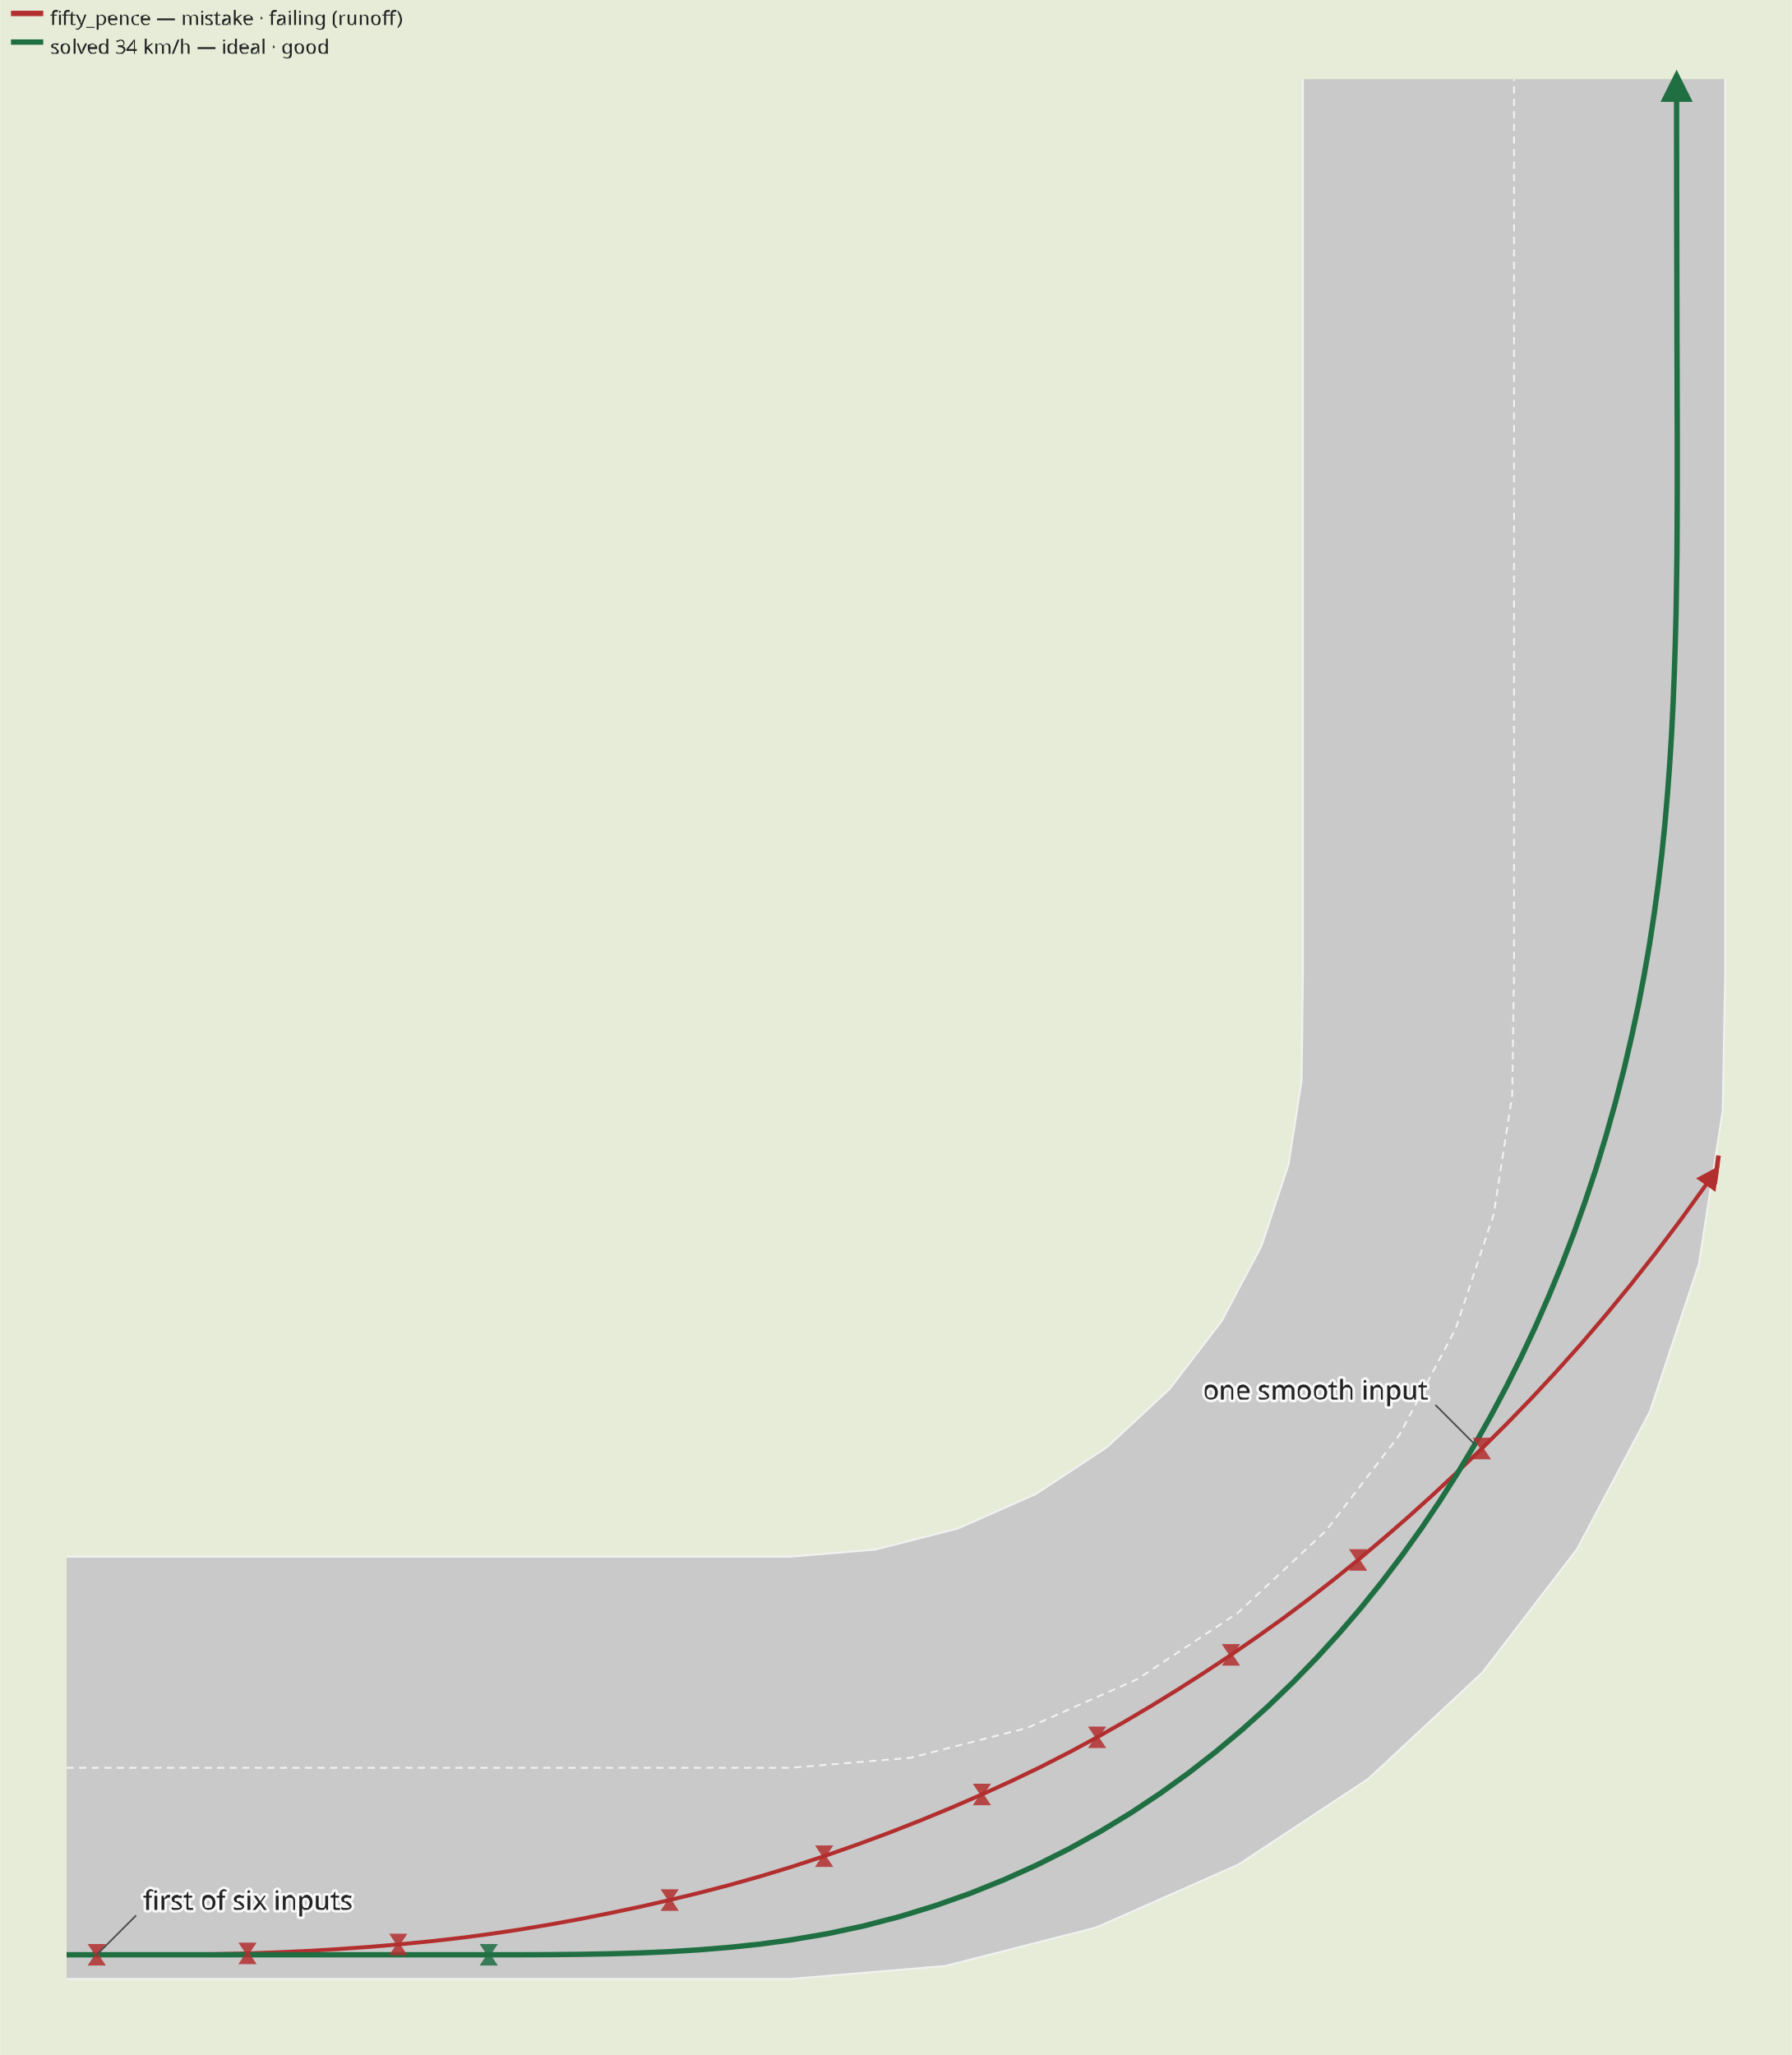
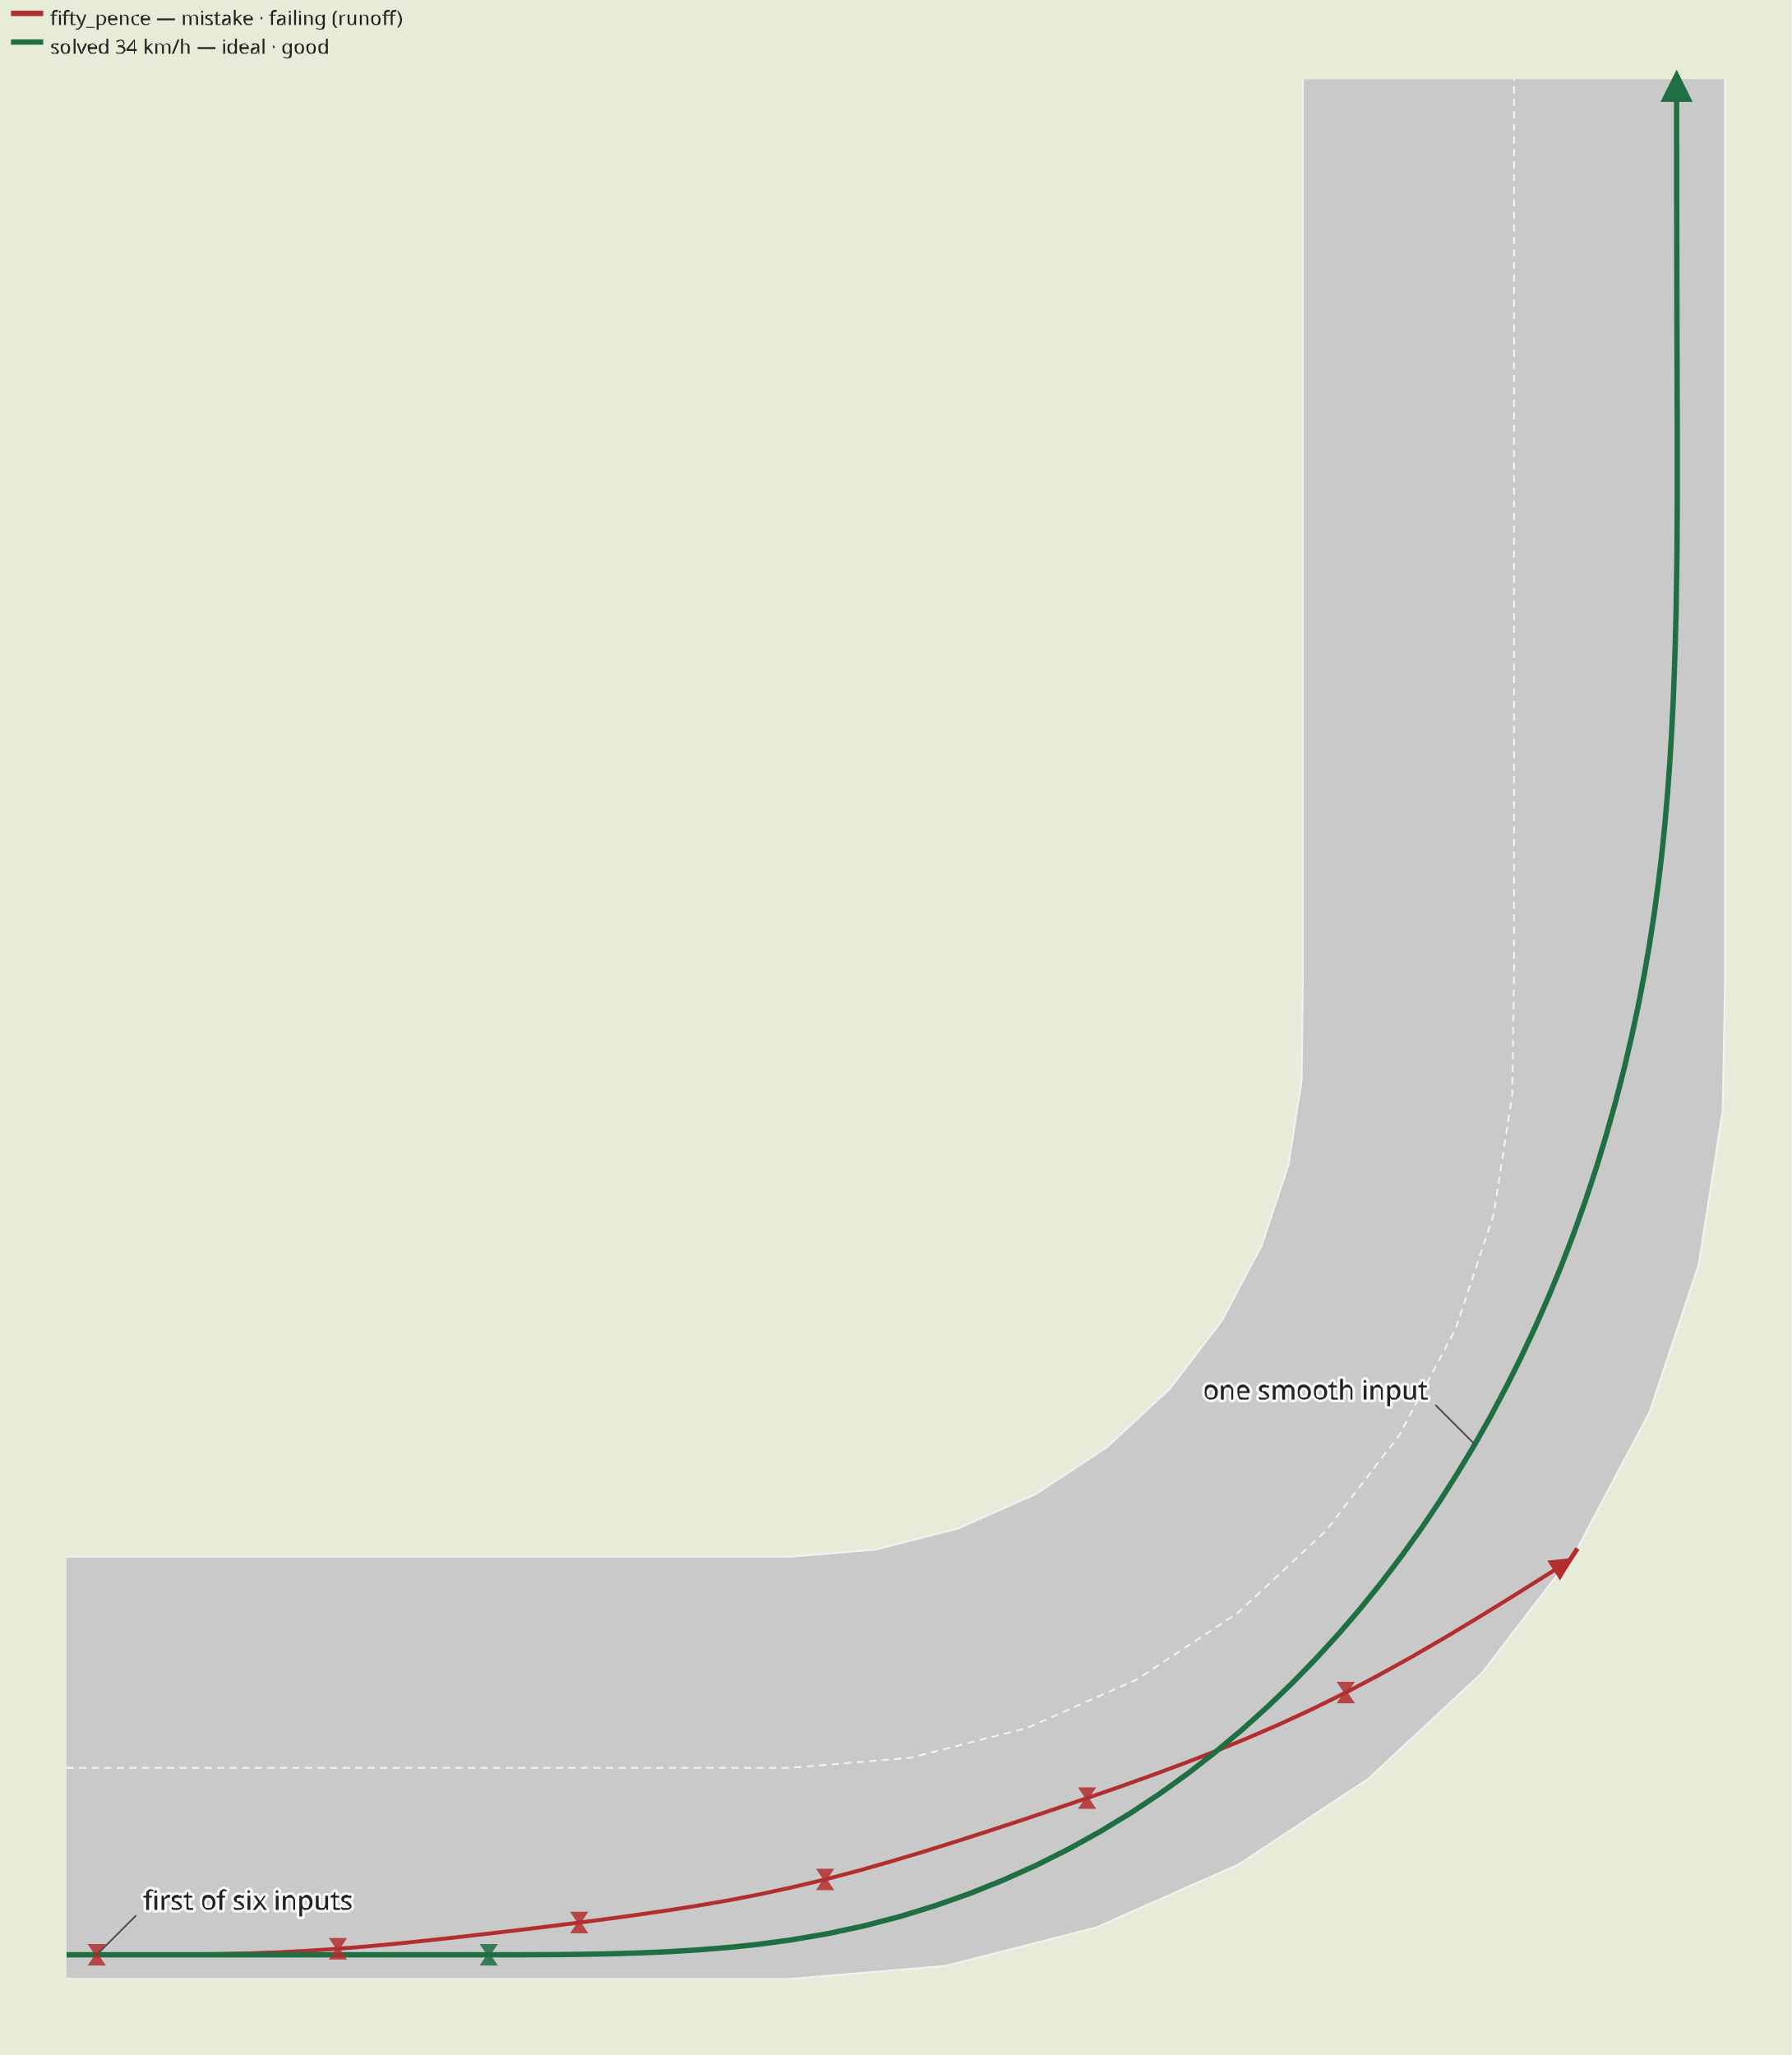
<svg xmlns="http://www.w3.org/2000/svg" width="1000" height="1147" viewBox="-1.1 -29.313 29.7 34.075" data-mode="true">
  <defs>
    <marker id="arrow-good" viewBox="0 0 10 10" refX="8" refY="5" markerWidth="6" markerHeight="6" orient="auto-start-reverse">
      <path d="M0,0 L10,5 L0,10 z" fill="#1f6f43" />
    </marker>
    <marker id="arrow-caution" viewBox="0 0 10 10" refX="8" refY="5" markerWidth="6" markerHeight="6" orient="auto-start-reverse">
      <path d="M0,0 L10,5 L0,10 z" fill="#b07d1e" />
    </marker>
    <marker id="arrow-failing" viewBox="0 0 10 10" refX="8" refY="5" markerWidth="6" markerHeight="6" orient="auto-start-reverse">
      <path d="M0,0 L10,5 L0,10 z" fill="#b32e2e" />
    </marker>
  </defs>
  <rect x="-1.1" y="-29.313" width="29.7" height="34.075" fill="#e7ecd8" data-stage="1-background" />
  <polygon points="0,3.5 2,3.5 4,3.5 6,3.5 8,3.5 10,3.5 12,3.5 14.571,3.285 17.072,2.647 19.431,1.603 21.585,0.181 23.473,-1.578 25.043,-3.625 26.251,-5.905 27.065,-8.354 27.461,-10.904 27.5,-13.15 27.5,-15.15 27.5,-17.15 27.5,-19.15 27.5,-21.15 27.5,-23.15 27.5,-25.15 27.5,-27.15 27.5,-28 20.5,-28 20.5,-27.15 20.5,-25.15 20.5,-23.15 20.5,-21.15 20.5,-19.15 20.5,-17.15 20.5,-15.15 20.5,-13.15 20.479,-11.399 20.261,-10 19.815,-8.658 19.153,-7.407 18.292,-6.284 17.256,-5.32 16.075,-4.541 14.781,-3.968 13.41,-3.618 12,-3.5 10,-3.5 8,-3.5 6,-3.5 4,-3.5 2,-3.5 0,-3.5" fill="#c9c9c9" stroke="none" data-stage="2-road-surface" />
  <g data-stage="3-lane-markings">
    <polyline points="0,3.5 2,3.5 4,3.5 6,3.5 8,3.5 10,3.5 12,3.5 14.571,3.285 17.072,2.647 19.431,1.603 21.585,0.181 23.473,-1.578 25.043,-3.625 26.251,-5.905 27.065,-8.354 27.461,-10.904 27.5,-13.15 27.5,-15.15 27.5,-17.15 27.5,-19.15 27.5,-21.15 27.5,-23.15 27.5,-25.15 27.5,-27.15 27.5,-28" fill="none" stroke="#f2f2f2" stroke-width="0.03" />
    <polyline points="0,-3.5 2,-3.5 4,-3.5 6,-3.5 8,-3.5 10,-3.5 12,-3.5 13.41,-3.618 14.781,-3.968 16.075,-4.541 17.256,-5.32 18.292,-6.284 19.153,-7.407 19.815,-8.658 20.261,-10 20.479,-11.399 20.5,-13.15 20.5,-15.15 20.5,-17.15 20.5,-19.15 20.5,-21.15 20.5,-23.15 20.5,-25.15 20.5,-27.15 20.5,-28" fill="none" stroke="#f2f2f2" stroke-width="0.03" />
    <polyline points="0,0 2,0 4,0 6,0 8,0 10,0 12,0 13.991,-0.166 15.926,-0.661 17.753,-1.469 19.42,-2.569 20.882,-3.931 22.098,-5.516 23.033,-7.281 23.663,-9.177 23.97,-11.151 24,-13.15 24,-15.15 24,-17.15 24,-19.15 24,-21.15 24,-23.15 24,-25.15 24,-27.15 24,-28" fill="none" stroke="#f2f2f2" stroke-width="0.03" stroke-dasharray="0.119 0.089" />
  </g>
  <g data-stage="5-occluders" />
  <g data-stage="7-sight-rays" />
  <g data-stage="8-lines">
-     <polyline points="0,3.1 0.5,3.1 1,3.1 1.5,3.099 2,3.095 2.5,3.088 3,3.077 3.5,3.059 4,3.036 4.5,3.006 5,2.971 5.5,2.929 6,2.88 6.5,2.824 7,2.758 7.5,2.684 8,2.601 8.5,2.51 9,2.411 9.5,2.306 10,2.192 10.5,2.071 11,1.941 11.5,1.8 12.001,1.648 12.561,1.465 13.109,1.273 13.643,1.075 14.165,0.87 14.676,0.659 15.177,0.442 15.668,0.218 16.15,-0.014 16.623,-0.256 17.087,-0.506 17.543,-0.765 17.992,-1.031 18.436,-1.304 18.874,-1.585 19.307,-1.872 19.736,-2.168 20.162,-2.472 20.583,-2.787 21,-3.112 21.415,-3.447 21.826,-3.794 22.237,-4.151 22.647,-4.52 23.056,-4.901 23.467,-5.295 23.878,-5.703 24.289,-6.127 24.7,-6.569 25.111,-7.028 25.521,-7.507 25.932,-8.007 26.343,-8.529 26.755,-9.074 27.167,-9.644 27.359,-9.918" fill="none" stroke="#b32e2e" stroke-width="0.065" marker-end="url(#arrow-failing)" data-line-id="bad" data-role="mistake" data-quality="failing" data-outcome="runoff" />
-     <line x1="27.328" y1="-9.682" x2="27.391" y2="-10.153" stroke="#b32e2e" stroke-width="0.077" stroke-linecap="butt" data-terminal-reason="off_road" data-line-id="bad" />
+     <polyline points="0,3.1 0.5,3.1 1,3.1 1.5,3.099 2,3.095 2.5,3.088 3,3.077 3.5,3.059 4,3.033 4.5,3 5,2.96 5.5,2.913 6,2.861 6.5,2.806 7,2.749 7.5,2.69 8,2.629 8.5,2.566 9,2.501 9.5,2.432 10,2.359 10.5,2.28 11,2.193 11.5,2.096 12.001,1.988 12.577,1.851 13.144,1.702 13.702,1.543 14.251,1.378 14.792,1.208 15.328,1.035 15.861,0.86 16.391,0.682 16.921,0.502 17.452,0.318 17.984,0.128 18.518,-0.07 19.054,-0.277 19.591,-0.497 20.131,-0.731 20.67,-0.981 21.21,-1.248 21.751,-1.533 22.294,-1.834 22.841,-2.151 23.395,-2.484 23.958,-2.831 24.535,-3.193 24.921,-3.439" fill="none" stroke="#b32e2e" stroke-width="0.065" marker-end="url(#arrow-failing)" data-line-id="bad" data-role="mistake" data-quality="failing" data-outcome="runoff" />
+     <line x1="24.79" y1="-3.241" x2="25.053" y2="-3.637" stroke="#b32e2e" stroke-width="0.077" stroke-linecap="butt" data-terminal-reason="off_road" data-line-id="bad" />
    <polyline points="0,3.1 0.5,3.1 1,3.1 1.5,3.1 2,3.1 2.5,3.1 3,3.1 3.5,3.1 4,3.1 4.5,3.1 5,3.1 5.5,3.1 6,3.1 6.5,3.1 7,3.1 7.5,3.1 8,3.098 8.5,3.093 9,3.084 9.5,3.07 10,3.048 10.5,3.017 11,2.976 11.5,2.923 12.002,2.855 12.615,2.751 13.221,2.621 13.818,2.466 14.403,2.286 14.977,2.084 15.539,1.858 16.087,1.612 16.62,1.344 17.139,1.056 17.643,0.75 18.131,0.426 18.603,0.086 19.058,-0.269 19.498,-0.638 19.922,-1.02 20.33,-1.413 20.723,-1.817 21.101,-2.231 21.464,-2.654 21.812,-3.086 22.146,-3.526 22.467,-3.974 22.774,-4.43 23.068,-4.893 23.35,-5.363 23.619,-5.84 23.876,-6.325 24.121,-6.816 24.355,-7.315 24.577,-7.821 24.789,-8.335 24.989,-8.856 25.178,-9.386 25.357,-9.925 25.524,-10.473 25.681,-11.03 25.827,-11.597 25.956,-12.15 26.063,-12.65 26.159,-13.15 26.246,-13.65 26.323,-14.15 26.391,-14.65 26.451,-15.15 26.502,-15.65 26.545,-16.15 26.582,-16.65 26.613,-17.15 26.638,-17.65 26.658,-18.15 26.674,-18.65 26.687,-19.15 26.695,-19.65 26.702,-20.15 26.705,-20.65 26.707,-21.15 26.707,-21.65 26.707,-22.15 26.705,-22.65 26.704,-23.15 26.702,-23.65 26.701,-24.15 26.7,-24.65 26.699,-25.15 26.698,-25.65 26.697,-26.15 26.697,-26.65 26.696,-27.15 26.696,-27.65 26.696,-28.051" fill="none" stroke="#1f6f43" stroke-width="0.089" marker-end="url(#arrow-good)" data-line-id="good" data-role="ideal" data-quality="good" data-outcome="contained" />
  </g>
  <g data-stage="9-markers">
    <polygon points="6.849,2.922 7.151,2.922 7.032,3.1 7.151,3.278 6.849,3.278 6.968,3.1" fill="#1f6f43" fill-opacity="0.85" data-marker-class="turn_point" data-line-id="good" />
    <polygon points="0.349,2.922 0.651,2.922 0.532,3.1 0.651,3.278 0.349,3.278 0.468,3.1" fill="#b32e2e" fill-opacity="0.85" data-marker-class="turn_point" data-line-id="bad" />
-     <polygon points="2.849,2.899 3.151,2.899 3.032,3.077 3.151,3.255 2.849,3.255 2.968,3.077" fill="#b32e2e" fill-opacity="0.85" data-marker-class="turn_point" data-line-id="bad" />
-     <polygon points="5.349,2.751 5.651,2.751 5.532,2.929 5.651,3.107 5.349,3.107 5.468,2.929" fill="#b32e2e" fill-opacity="0.85" data-marker-class="turn_point" data-line-id="bad" />
-     <polygon points="9.849,2.014 10.151,2.014 10.032,2.192 10.151,2.371 9.849,2.371 9.968,2.192" fill="#b32e2e" fill-opacity="0.85" data-marker-class="turn_point" data-line-id="bad" />
-     <polygon points="12.41,1.287 12.713,1.287 12.593,1.465 12.713,1.643 12.41,1.643 12.529,1.465" fill="#b32e2e" fill-opacity="0.85" data-marker-class="turn_point" data-line-id="bad" />
-     <polygon points="15.026,0.264 15.328,0.264 15.209,0.442 15.328,0.62 15.026,0.62 15.145,0.442" fill="#b32e2e" fill-opacity="0.85" data-marker-class="turn_point" data-line-id="bad" />
-     <polygon points="16.936,-0.684 17.239,-0.684 17.119,-0.506 17.239,-0.328 16.936,-0.328 17.055,-0.506" fill="#b32e2e" fill-opacity="0.85" data-marker-class="turn_point" data-line-id="bad" />
-     <polygon points="19.155,-2.051 19.458,-2.051 19.339,-1.872 19.458,-1.694 19.155,-1.694 19.275,-1.872" fill="#b32e2e" fill-opacity="0.85" data-marker-class="turn_point" data-line-id="bad" />
-     <polygon points="21.263,-3.625 21.566,-3.625 21.447,-3.447 21.566,-3.269 21.263,-3.269 21.383,-3.447" fill="#b32e2e" fill-opacity="0.85" data-marker-class="turn_point" data-line-id="bad" />
-     <polygon points="23.316,-5.473 23.619,-5.473 23.499,-5.295 23.619,-5.116 23.316,-5.116 23.435,-5.295" fill="#b32e2e" fill-opacity="0.85" data-marker-class="turn_point" data-line-id="bad" />
+     <polygon points="4.349,2.822 4.651,2.822 4.532,3 4.651,3.178 4.349,3.178 4.468,3" fill="#b32e2e" fill-opacity="0.85" data-marker-class="turn_point" data-line-id="bad" />
+     <polygon points="8.349,2.387 8.651,2.387 8.532,2.566 8.651,2.744 8.349,2.744 8.468,2.566" fill="#b32e2e" fill-opacity="0.85" data-marker-class="turn_point" data-line-id="bad" />
+     <polygon points="12.426,1.673 12.729,1.673 12.61,1.851 12.729,2.029 12.426,2.029 12.545,1.851" fill="#b32e2e" fill-opacity="0.85" data-marker-class="turn_point" data-line-id="bad" />
+     <polygon points="16.77,0.324 17.073,0.324 16.953,0.502 17.073,0.68 16.77,0.68 16.889,0.502" fill="#b32e2e" fill-opacity="0.85" data-marker-class="turn_point" data-line-id="bad" />
+     <polygon points="21.059,-1.426 21.362,-1.426 21.242,-1.248 21.362,-1.07 21.059,-1.07 21.178,-1.248" fill="#b32e2e" fill-opacity="0.85" data-marker-class="turn_point" data-line-id="bad" />
  </g>
  <g data-stage="10-labels">
    <line x1="0.5" y1="3.1" x2="1.153" y2="2.447" stroke="#4a4a4a" stroke-width="0.027" />
    <text x="1.272" y="2.357" font-size="0.446" font-family="sans-serif" fill="#222222" text-anchor="start" paint-order="stroke" stroke="#ffffff" stroke-width="0.089" stroke-opacity="0.85" stroke-linejoin="round">first of six inputs</text>
    <line x1="23.35" y1="-5.363" x2="22.697" y2="-6.017" stroke="#4a4a4a" stroke-width="0.027" />
    <text x="22.578" y="-6.106" font-size="0.446" font-family="sans-serif" fill="#222222" text-anchor="end" paint-order="stroke" stroke="#ffffff" stroke-width="0.089" stroke-opacity="0.85" stroke-linejoin="round">one smooth input</text>
  </g>
  <g data-stage="11-chrome">
    <g data-legend="true">
      <rect x="-0.922" y="-29.135" width="0.535" height="0.089" fill="#b32e2e" data-legend-swatch="bad" />
      <text x="-0.268" y="-28.898" font-size="0.327" font-family="sans-serif" fill="#222222" data-legend-row="bad">fifty_pence — mistake · failing (runoff)</text>
      <rect x="-0.922" y="-28.66" width="0.535" height="0.089" fill="#1f6f43" data-legend-swatch="good" />
      <text x="-0.268" y="-28.422" font-size="0.327" font-family="sans-serif" fill="#222222" data-legend-row="good">solved 34 km/h — ideal · good</text>
    </g>
  </g>
</svg>
